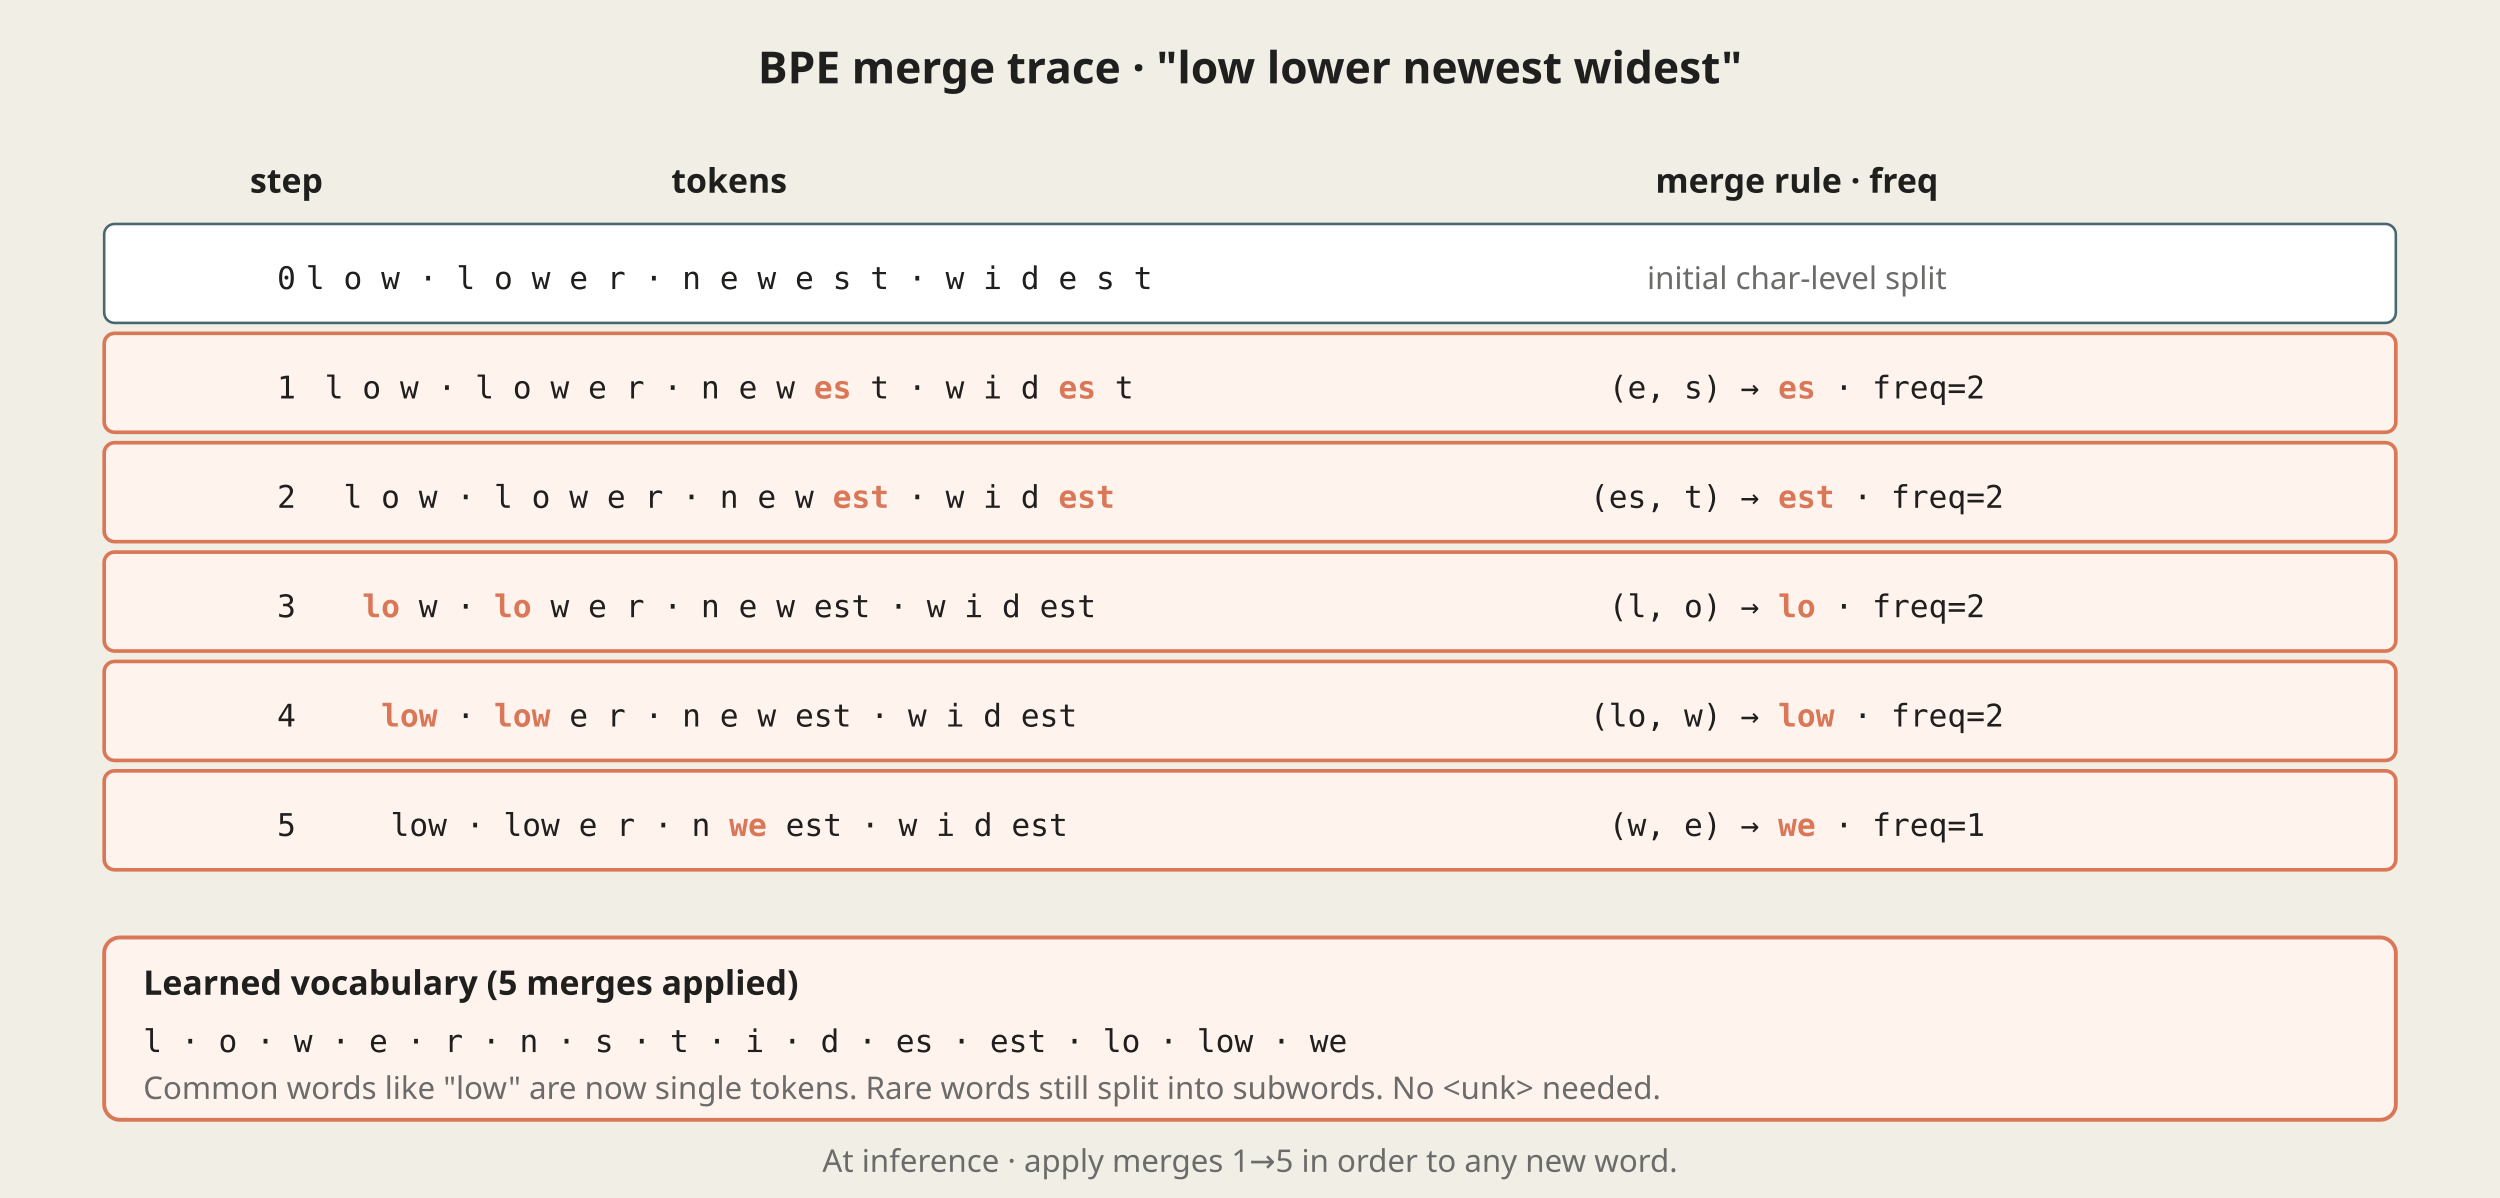
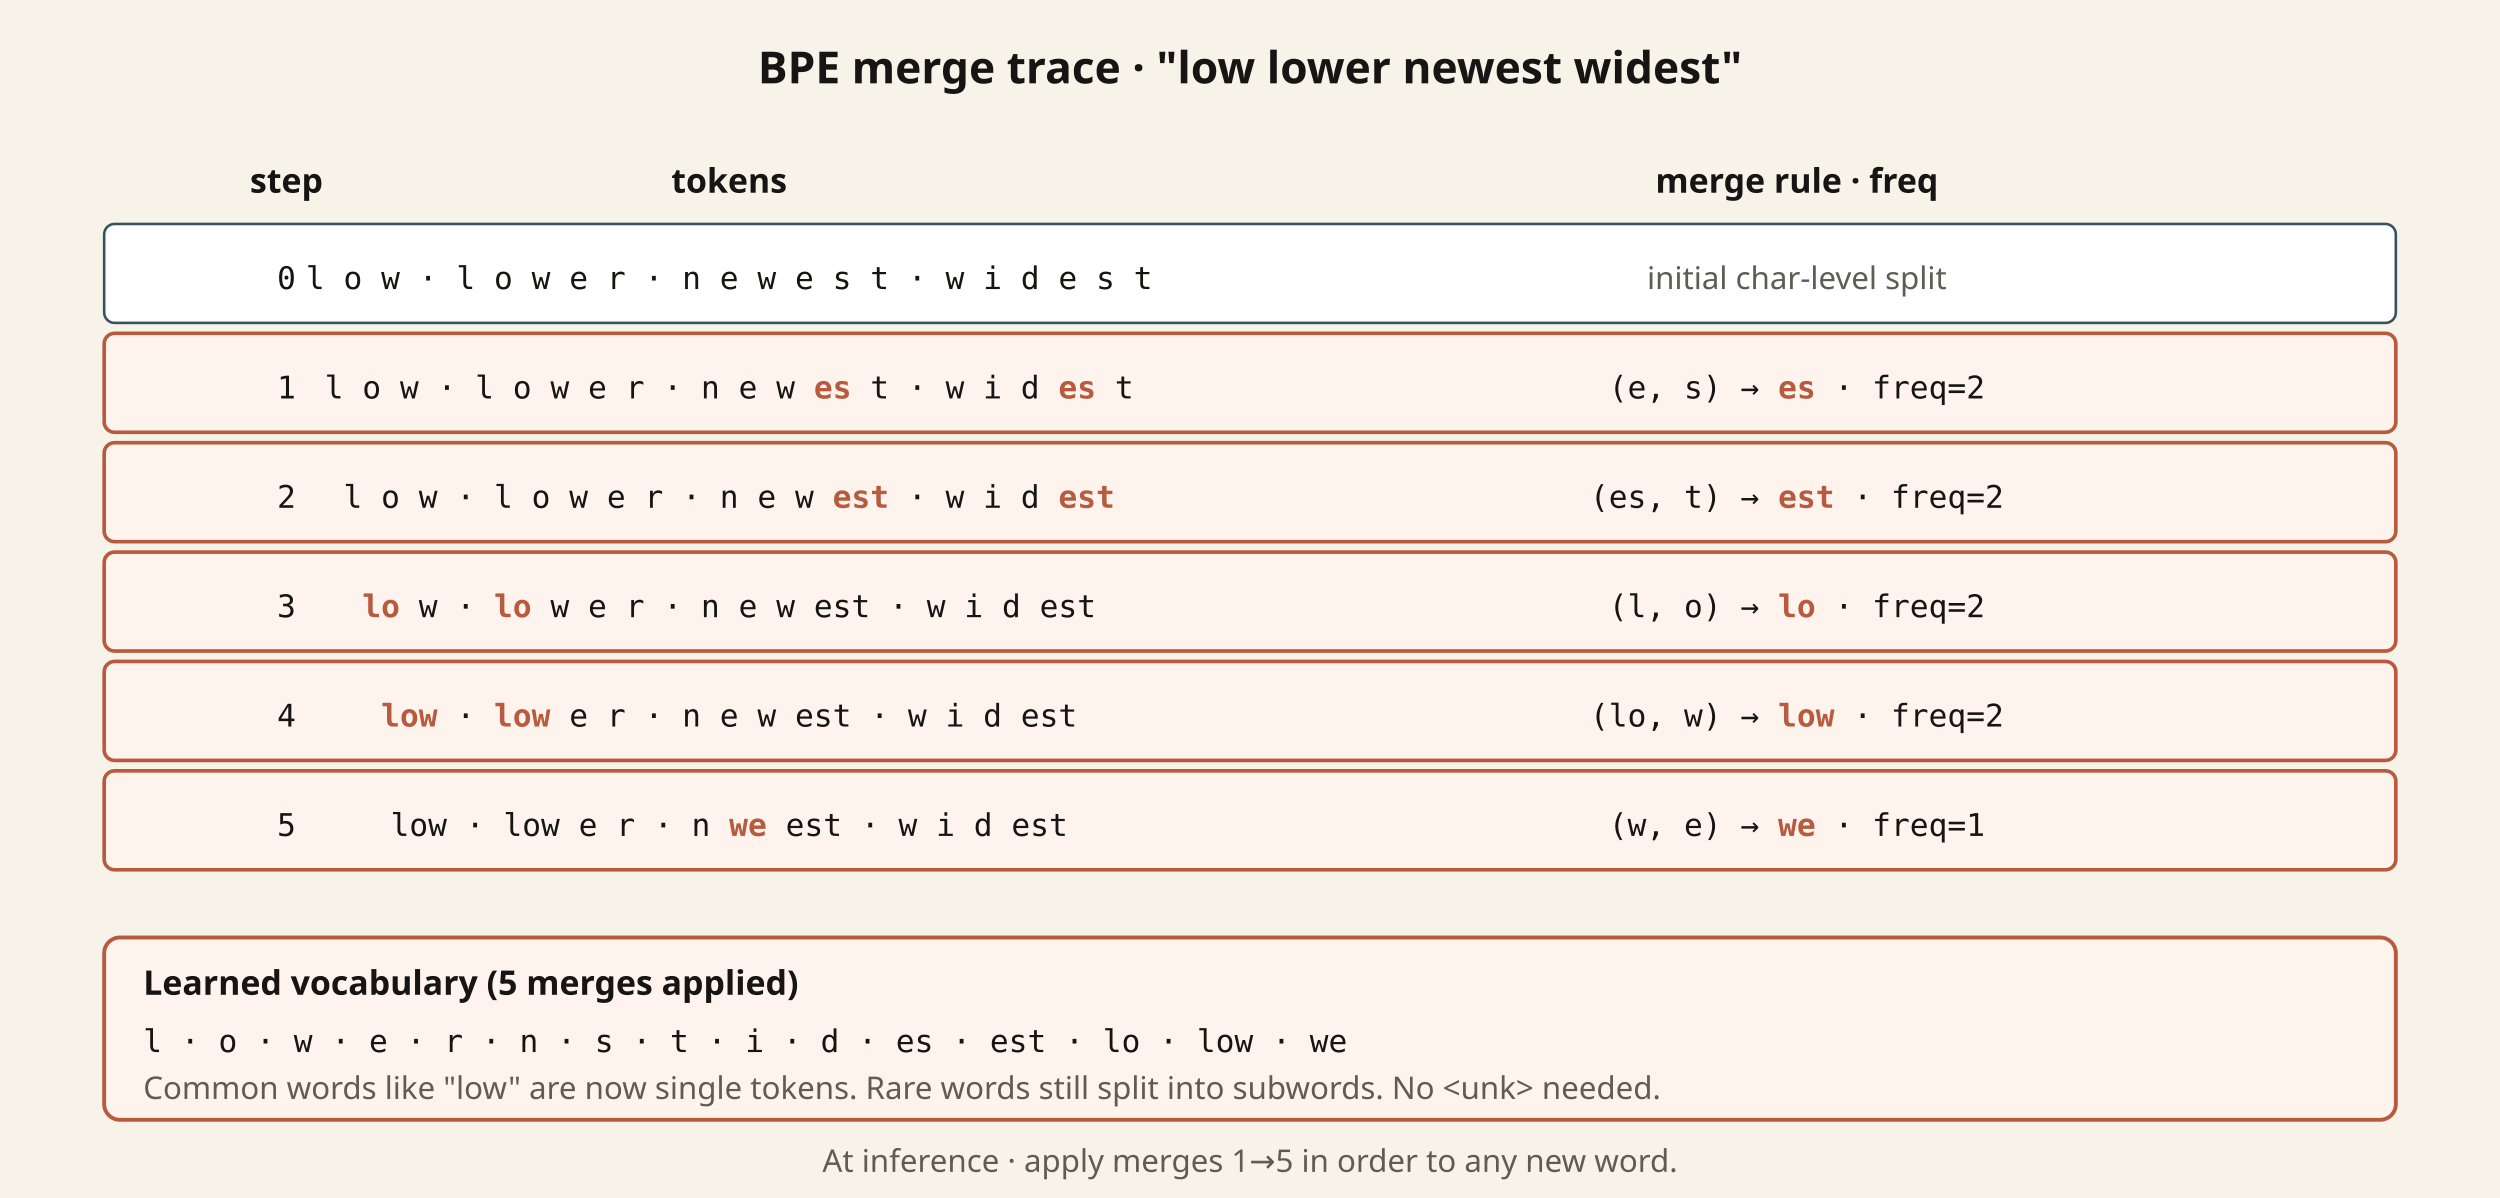
<svg xmlns="http://www.w3.org/2000/svg" viewBox="0 0 960 460" font-family="Work Sans, system-ui, sans-serif">
  <style>
-     .bg { fill: #F0EEE5; }
-     .ink { fill: #1F1F1E; }
-     .title { font-size: 17px; font-weight: 600; fill: #1F1F1E; }
-     .head { font-size: 13px; font-weight: 600; fill: #1F1F1E; }
-     .body { font-family: "IBM Plex Mono", monospace; font-size: 12px; fill: #1F1F1E; }
-     .caption { font-size: 12px; fill: #6B6B69; }
-     .merged { fill: #D97757; font-weight: 600; }
-     .box { fill: white; stroke: #4A6670; stroke-width: 1; rx: 4; }
-     .rustbox { fill: #FFF3EE; stroke: #D97757; stroke-width: 1.4; rx: 4; }
-     .arrow { stroke: #1F1F1E; stroke-width: 1.4; fill: none; }
+     .bg { fill: #F7F3E9; }
+     .ink { fill: #161513; }
+     .title { font-size: 17px; font-weight: 600; fill: #161513; }
+     .head { font-size: 13px; font-weight: 600; fill: #161513; }
+     .body { font-family: "IBM Plex Mono", monospace; font-size: 12px; fill: #161513; }
+     .caption { font-size: 12px; fill: #5F5C54; }
+     .merged { fill: #B85A3E; font-weight: 600; }
+     .box { fill: white; stroke: #37535F; stroke-width: 1; rx: 4; }
+     .rustbox { fill: #FFF3EE; stroke: #B85A3E; stroke-width: 1.4; rx: 4; }
+     .arrow { stroke: #161513; stroke-width: 1.4; fill: none; }
  </style>
  <rect class="bg" width="960" height="460" />
  <text x="480" y="32" class="title" text-anchor="middle">BPE merge trace · "low lower newest widest"</text>
  <text x="110" y="74" class="head" text-anchor="middle">step</text>
  <text x="280" y="74" class="head" text-anchor="middle">tokens</text>
  <text x="690" y="74" class="head" text-anchor="middle">merge rule · freq</text>
  <g>
    <rect class="box" x="40" y="86" width="880" height="38" />
    <text x="110" y="111" class="body" text-anchor="middle">0</text>
    <text x="280" y="111" class="body" text-anchor="middle">l o w · l o w e r · n e w e s t · w i d e s t</text>
    <text x="690" y="111" class="caption" text-anchor="middle">initial char-level split</text>
    <rect class="rustbox" x="40" y="128" width="880" height="38" />
    <text x="110" y="153" class="body" text-anchor="middle">1</text>
    <text x="280" y="153" class="body" text-anchor="middle">l o w · l o w e r · n e w <tspan class="merged">es</tspan> t · w i d <tspan class="merged">es</tspan> t</text>
    <text x="690" y="153" class="body" text-anchor="middle">(e, s) → <tspan class="merged">es</tspan> · freq=2</text>
    <rect class="rustbox" x="40" y="170" width="880" height="38" />
    <text x="110" y="195" class="body" text-anchor="middle">2</text>
    <text x="280" y="195" class="body" text-anchor="middle">l o w · l o w e r · n e w <tspan class="merged">est</tspan> · w i d <tspan class="merged">est</tspan>
    </text>
    <text x="690" y="195" class="body" text-anchor="middle">(es, t) → <tspan class="merged">est</tspan> · freq=2</text>
    <rect class="rustbox" x="40" y="212" width="880" height="38" />
    <text x="110" y="237" class="body" text-anchor="middle">3</text>
    <text x="280" y="237" class="body" text-anchor="middle">
      <tspan class="merged">lo</tspan> w · <tspan class="merged">lo</tspan> w e r · n e w est · w i d est</text>
    <text x="690" y="237" class="body" text-anchor="middle">(l, o) → <tspan class="merged">lo</tspan> · freq=2</text>
    <rect class="rustbox" x="40" y="254" width="880" height="38" />
    <text x="110" y="279" class="body" text-anchor="middle">4</text>
    <text x="280" y="279" class="body" text-anchor="middle">
      <tspan class="merged">low</tspan> · <tspan class="merged">low</tspan> e r · n e w est · w i d est</text>
    <text x="690" y="279" class="body" text-anchor="middle">(lo, w) → <tspan class="merged">low</tspan> · freq=2</text>
    <rect class="rustbox" x="40" y="296" width="880" height="38" />
    <text x="110" y="321" class="body" text-anchor="middle">5</text>
    <text x="280" y="321" class="body" text-anchor="middle">low · low e r · n <tspan class="merged">we</tspan> est · w i d est</text>
    <text x="690" y="321" class="body" text-anchor="middle">(w, e) → <tspan class="merged">we</tspan> · freq=1</text>
  </g>
-   <rect x="40" y="360" width="880" height="70" fill="#FFF3EE" stroke="#D97757" stroke-width="1.5" rx="6" />
+   <rect x="40" y="360" width="880" height="70" fill="#FFF3EE" stroke="#B85A3E" stroke-width="1.5" rx="6" />
  <text x="55" y="382" class="head">Learned vocabulary (5 merges applied)</text>
  <text x="55" y="404" class="body">l · o · w · e · r · n · s · t · i · d · es · est · lo · low · we</text>
  <text x="55" y="422" class="caption">Common words like "low" are now single tokens. Rare words still split into subwords. No &lt;unk&gt; needed.</text>
  <text x="480" y="450" class="caption" text-anchor="middle">At inference · apply merges 1→5 in order to any new word.</text>
</svg>
